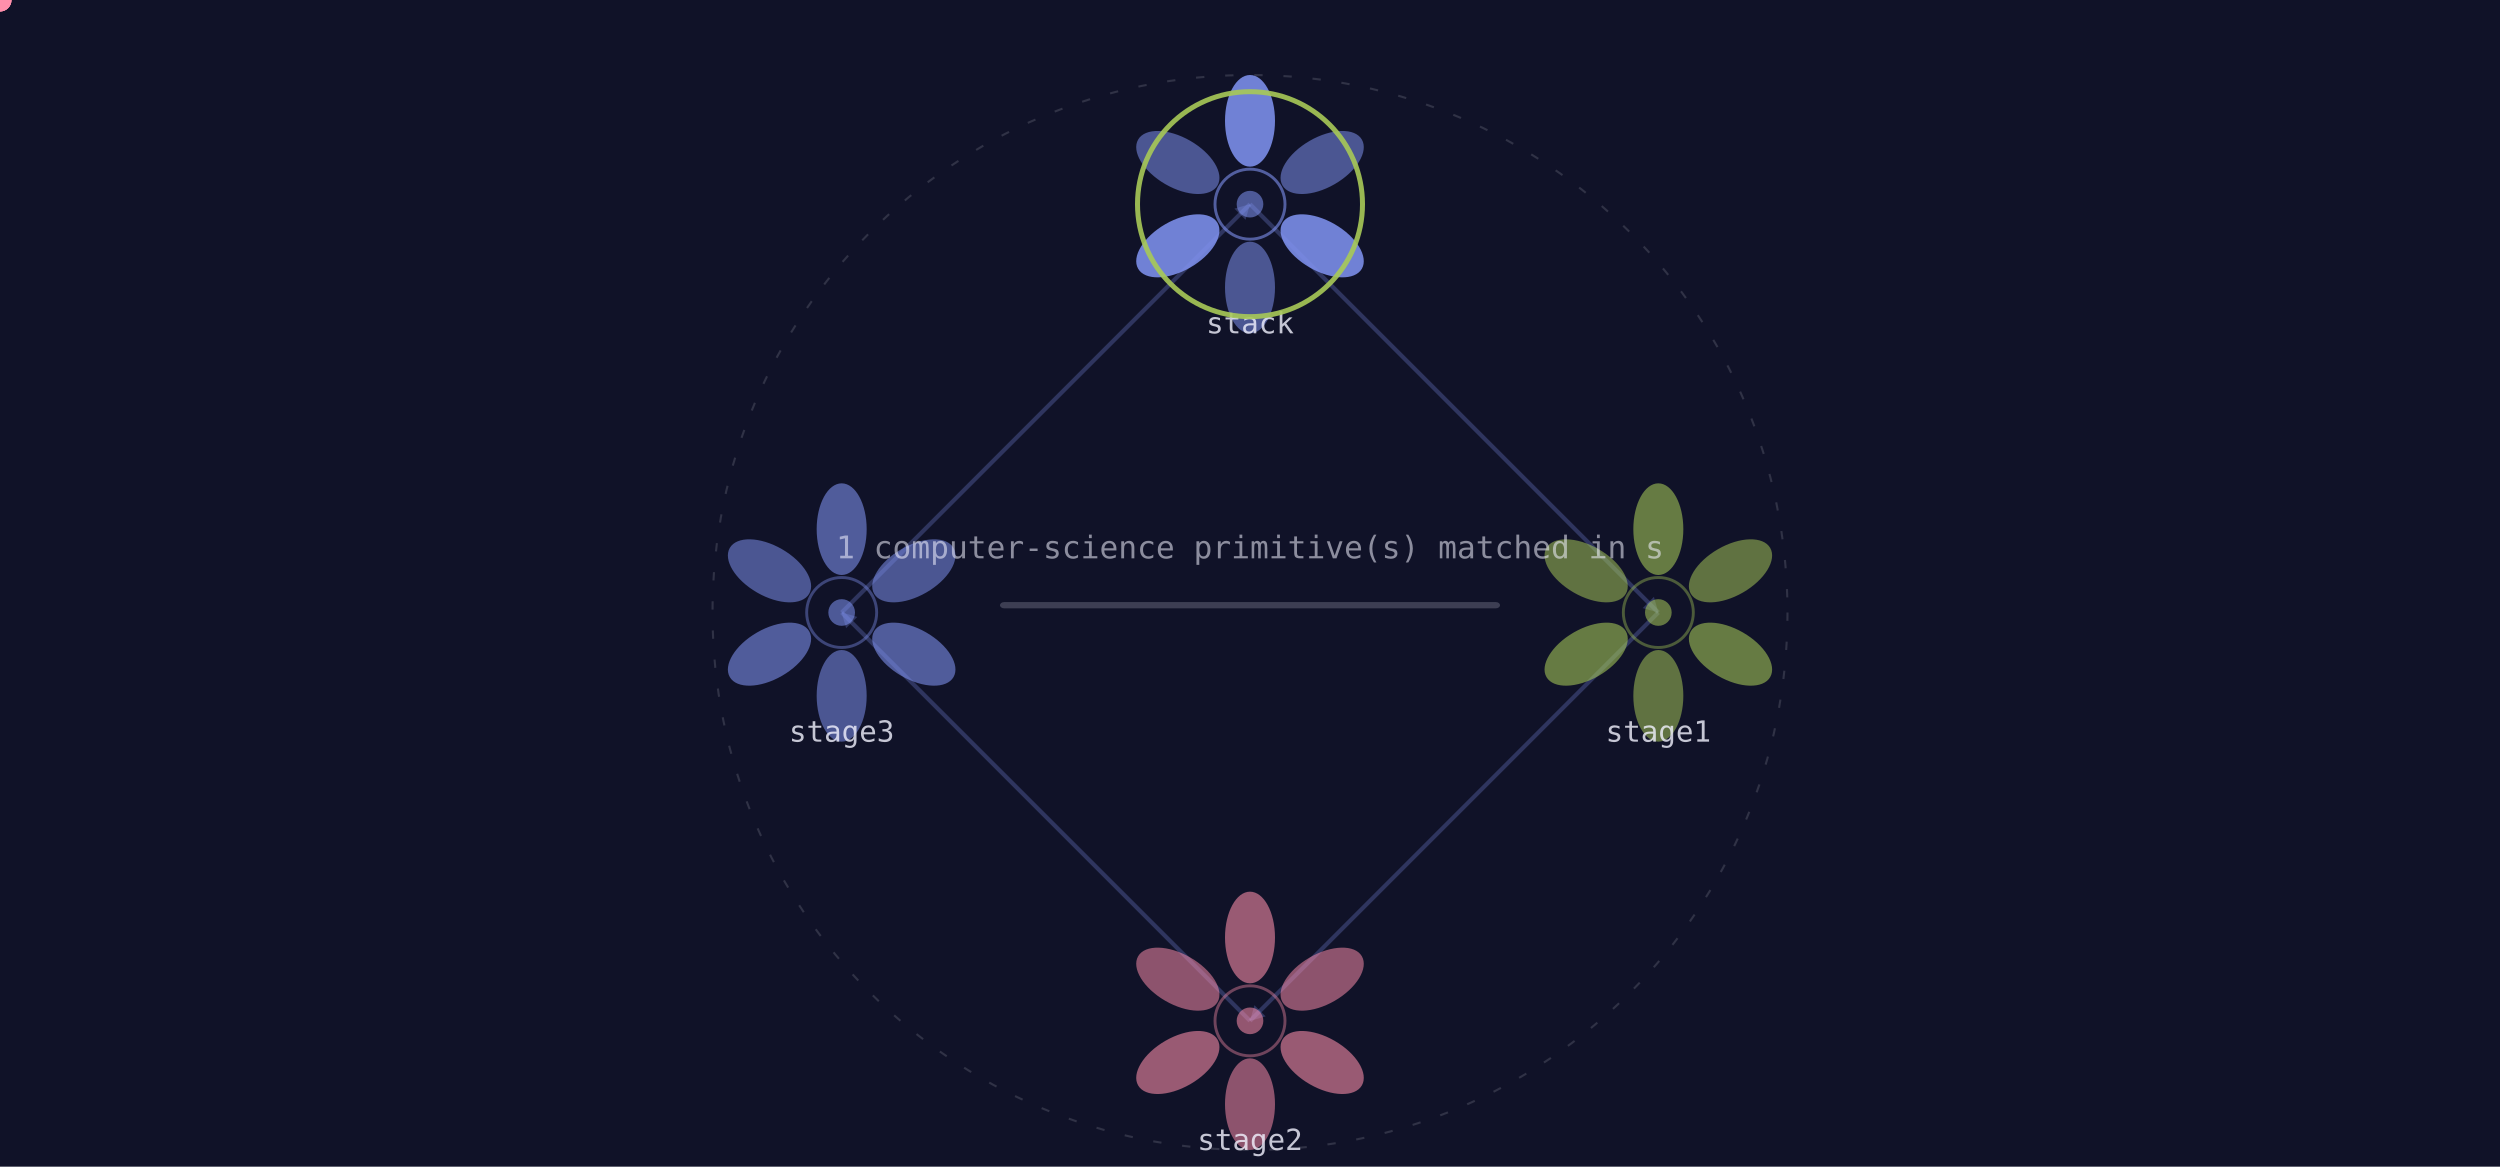
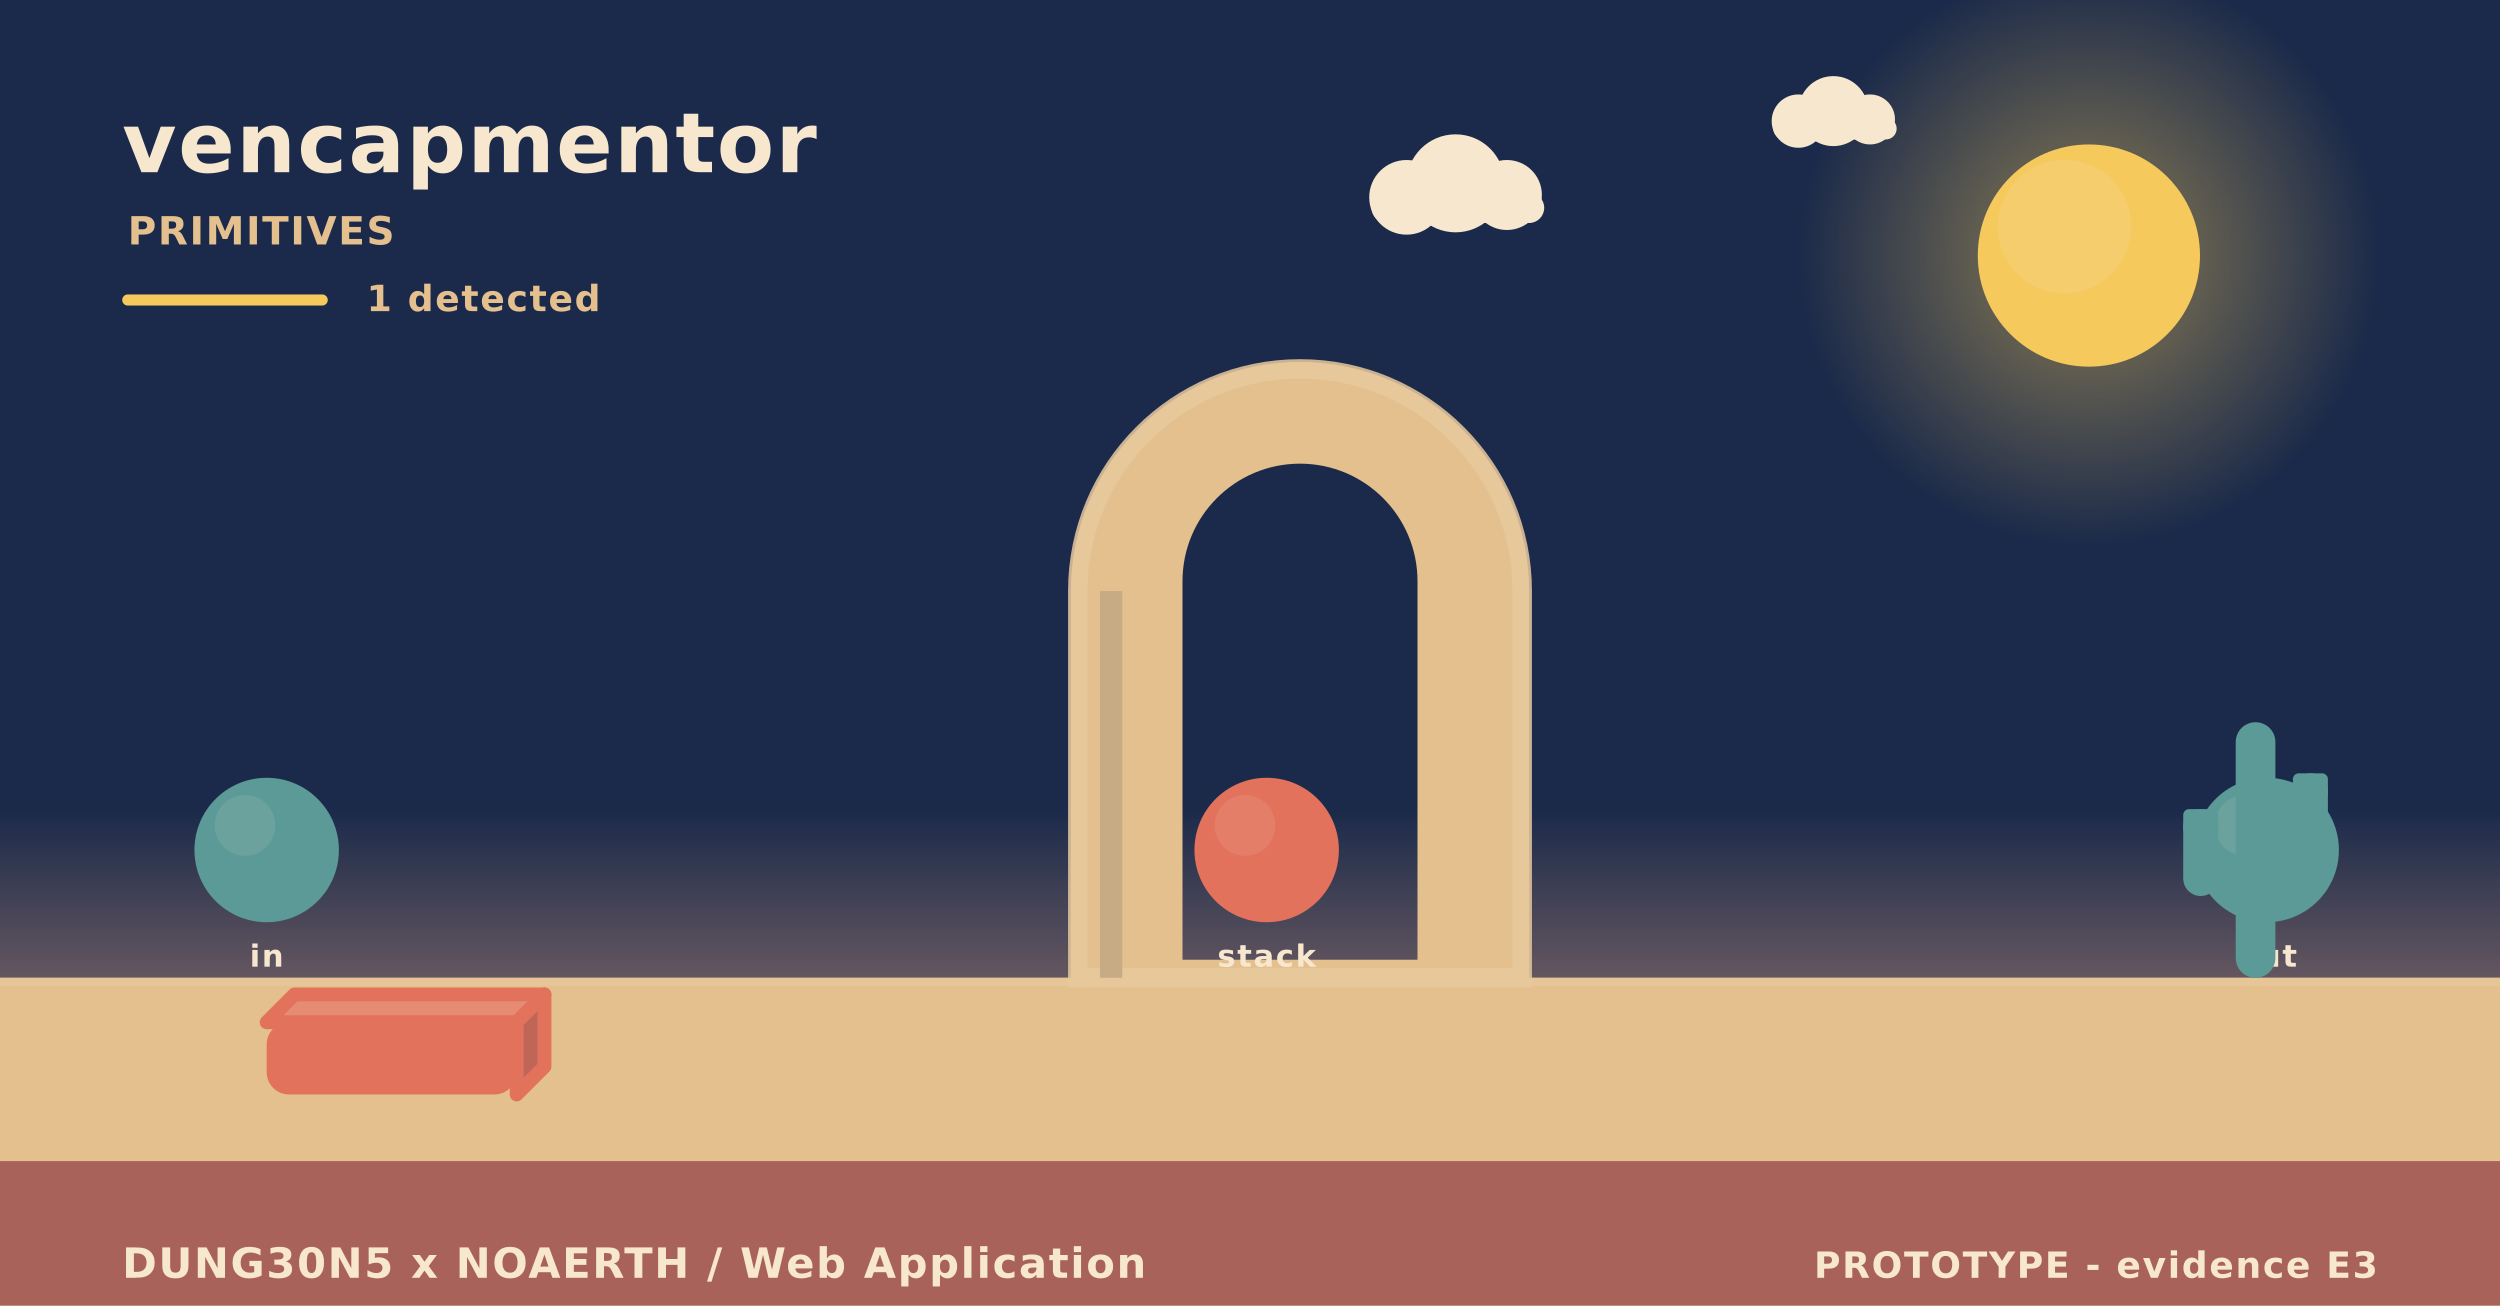
- <svg xmlns="http://www.w3.org/2000/svg" viewBox="0 0 1200 560" width="1200" height="560" role="img" aria-label="vencapmentor state machine">
-   <rect width="1200" height="560" fill="#101228" />
-   <defs>
-     <linearGradient id="gs" x1="0" y1="0" x2="1" y2="1">
-       <stop offset="0%" stop-color="#8093f1" />
-       <stop offset="100%" stop-color="#a7c957" />
-     </linearGradient>
-   </defs>
-   <circle cx="600.00" cy="294.00" r="258.00" fill="none" stroke="rgba(242,242,255,0.140)" stroke-width="1.00" opacity="1.00" stroke-dasharray="4 10" />
-   <line x1="600.00" y1="98.00" x2="796.00" y2="294.00" stroke="rgba(128,147,241,0.500)" stroke-width="2.00" opacity="0.55" />
-   <polygon points="796.00,294.00 793.88,286.50 788.50,291.88" fill="rgba(128,147,241,0.500)" opacity="0.55" />
-   <g opacity="0.9">
-     <circle cx="0.00" cy="0.00" r="5.50" fill="#ff8fab" opacity="1.00" />
-     <animateTransform attributeName="transform" type="translate" values="600.00,98.00 796.00,294.00" dur="7.3s" begin="0.0s" repeatCount="indefinite" />
-     <animateTransform attributeName="transform" type="translate" values="796.00,294.00 600.00,98.00" dur="7.3s" begin="3.65s" repeatCount="indefinite" />
+ <svg xmlns="http://www.w3.org/2000/svg" width="900" height="470" viewBox="0 0 900 470" role="img" aria-label="vencapmentor - how it behaves">
+   <linearGradient id="skys" x1="0" y1="0" x2="0" y2="1">
+     <stop offset="0" stop-color="#1b2a4a" />
+     <stop offset="0.62" stop-color="#1b2a4a" />
+     <stop offset="1" stop-color="#f3ad8a" />
+   </linearGradient>
+   <rect width="900" height="470" fill="url(#skys)" />
+   <radialGradient id="suns">
+     <stop offset="0.35" stop-color="#f5c95c" stop-opacity="0.34" />
+     <stop offset="1" stop-color="#f5c95c" stop-opacity="0" />
+   </radialGradient>
+   <circle cx="752" cy="92" r="104" fill="url(#suns)" />
+   <circle cx="752" cy="92" r="40" fill="#f5c95c" />
+   <circle cx="743.2" cy="81.6" r="24" fill="#f5d27e" opacity="0.5" />
+   <g>
+     <circle cx="524" cy="66" r="17.64" fill="#f6e7ce" />
+     <circle cx="506.36" cy="71.04" r="13.44" fill="#f6e7ce" />
+     <circle cx="542.48" cy="70.2" r="12.6" fill="#f6e7ce" />
+     <rect x="493.76" y="69.36" width="62.16" height="10.92" rx="5.46" fill="#f6e7ce" />
+     <animateTransform attributeName="transform" type="translate" values="0 0;24 0;0 0" dur="36s" begin="0s" repeatCount="indefinite" />
  </g>
-   <line x1="796.00" y1="294.00" x2="600.00" y2="490.00" stroke="rgba(128,147,241,0.500)" stroke-width="2.00" opacity="0.55" />
-   <polygon points="600.00,490.00 607.50,487.88 602.12,482.50" fill="rgba(128,147,241,0.500)" opacity="0.55" />
-   <g opacity="0.9">
-     <circle cx="0.00" cy="0.00" r="5.50" fill="#ff8fab" opacity="1.00" />
-     <animateTransform attributeName="transform" type="translate" values="796.00,294.00 600.00,490.00" dur="7.3s" begin="1.825s" repeatCount="indefinite" />
-     <animateTransform attributeName="transform" type="translate" values="600.00,490.00 796.00,294.00" dur="7.3s" begin="5.475s" repeatCount="indefinite" />
+   <g>
+     <circle cx="660" cy="40" r="12.6" fill="#f6e7ce" />
+     <circle cx="647.4" cy="43.6" r="9.6" fill="#f6e7ce" />
+     <circle cx="673.2" cy="43" r="9" fill="#f6e7ce" />
+     <rect x="638.4" y="42.4" width="44.4" height="7.8" rx="3.9" fill="#f6e7ce" />
+     <animateTransform attributeName="transform" type="translate" values="0 0;-18 0;0 0" dur="46s" begin="3s" repeatCount="indefinite" />
  </g>
-   <line x1="600.00" y1="490.00" x2="404.00" y2="294.00" stroke="rgba(128,147,241,0.500)" stroke-width="2.00" opacity="0.55" />
-   <polygon points="404.00,294.00 406.12,301.50 411.50,296.12" fill="rgba(128,147,241,0.500)" opacity="0.55" />
-   <g opacity="0.9">
-     <circle cx="0.00" cy="0.00" r="5.50" fill="#ff8fab" opacity="1.00" />
-     <animateTransform attributeName="transform" type="translate" values="600.00,490.00 404.00,294.00" dur="7.3s" begin="3.65s" repeatCount="indefinite" />
-     <animateTransform attributeName="transform" type="translate" values="404.00,294.00 600.00,490.00" dur="7.3s" begin="7.3s" repeatCount="indefinite" />
+   <rect x="0" y="352" width="900" height="118" fill="#e3c08d" />
+   <rect x="0" y="352" width="900" height="3" fill="#e6c596" />
+   <text x="44" y="62" font-family="Verdana,DejaVu Sans,sans-serif" font-size="30" font-weight="700" letter-spacing="0.6" fill="#f6e7ce" text-anchor="start">vencapmentor</text>
+   <text x="46" y="88" font-family="Verdana,DejaVu Sans,sans-serif" font-size="14" font-weight="700" letter-spacing="0.6" fill="#e3c08d" text-anchor="start">PRIMITIVES</text>
+   <rect x="44" y="106" width="74" height="4" rx="2" fill="#f5c95c" />
+   <text x="132" y="112" font-family="Verdana,DejaVu Sans,sans-serif" font-size="13" font-weight="700" letter-spacing="0.6" fill="#e3c08d" text-anchor="start">1 detected</text>
+   <path d="M388,352 L388,212.8 A80,80 0 0 1 548,212.8 L548,352 Z M423.2,348 L423.2,209.22 A44.8,44.8 0 0 1 512.8,209.22 L512.8,348 Z" fill="#e3c08d" fill-rule="evenodd" stroke="#e3c08d" stroke-width="5" stroke-linejoin="round" />
+   <path d="M388,352 L388,212.8 A80,80 0 0 1 548,212.8 L548,352 Z" fill="none" stroke="#e8c99d" stroke-width="7" stroke-linecap="round" opacity="0.85" />
+   <rect x="396" y="212.8" width="8" height="139.2" fill="#c7ab84" />
+   <circle cx="96" cy="306" r="26" fill="#5b9a97" />
+   <circle cx="88.2" cy="297.16" r="10.92" fill="#7aa9a2" opacity="0.55" />
+   <text x="96" y="348" font-family="Verdana,DejaVu Sans,sans-serif" font-size="11" font-weight="700" letter-spacing="0.6" fill="#f6e7ce" text-anchor="middle">in</text>
+   <g>
+     <circle cx="456" cy="306" r="26" fill="#e2725b" />
+     <circle cx="448.2" cy="297.16" r="10.92" fill="#e68972" opacity="0.55" />
+     <animate attributeName="opacity" values="0.8;1;0.8" dur="4.6s" begin="0s" repeatCount="indefinite" />
  </g>
-   <line x1="404.00" y1="294.00" x2="600.00" y2="98.00" stroke="rgba(128,147,241,0.500)" stroke-width="2.00" opacity="0.55" />
-   <polygon points="600.00,98.00 592.50,100.12 597.88,105.50" fill="rgba(128,147,241,0.500)" opacity="0.55" />
-   <g opacity="0.9">
-     <circle cx="0.00" cy="0.00" r="5.50" fill="#ff8fab" opacity="1.00" />
-     <animateTransform attributeName="transform" type="translate" values="404.00,294.00 600.00,98.00" dur="7.3s" begin="5.475s" repeatCount="indefinite" />
-     <animateTransform attributeName="transform" type="translate" values="600.00,98.00 404.00,294.00" dur="7.3s" begin="9.125s" repeatCount="indefinite" />
-   </g>
-   <ellipse cx="600.00" cy="58.00" rx="12.00" ry="22.00" fill="rgba(128,147,241,0.900)" opacity="0.95" transform="rotate(0.0 600.00 58.00)" />
-   <ellipse cx="634.64" cy="78.00" rx="12.00" ry="22.00" fill="rgba(128,147,241,0.550)" opacity="0.95" transform="rotate(60.0 634.64 78.00)" />
-   <ellipse cx="634.64" cy="118.00" rx="12.00" ry="22.00" fill="rgba(128,147,241,0.900)" opacity="0.95" transform="rotate(120.0 634.64 118.00)" />
-   <ellipse cx="600.00" cy="138.00" rx="12.00" ry="22.00" fill="rgba(128,147,241,0.550)" opacity="0.95" transform="rotate(180.0 600.00 138.00)" />
-   <ellipse cx="565.36" cy="118.00" rx="12.00" ry="22.00" fill="rgba(128,147,241,0.900)" opacity="0.95" transform="rotate(240.0 565.36 118.00)" />
-   <ellipse cx="565.36" cy="78.00" rx="12.00" ry="22.00" fill="rgba(128,147,241,0.550)" opacity="0.95" transform="rotate(300.0 565.36 78.00)" />
-   <circle cx="600.00" cy="98.00" r="16.80" fill="none" stroke="rgba(128,147,241,0.900)" stroke-width="1.40" opacity="0.66" />
-   <circle cx="600.00" cy="98.00" r="6.40" fill="rgba(128,147,241,0.550)" opacity="1.00" />
-   <text x="600" y="160" font-family="ui-monospace,Menlo,monospace" font-size="14" fill="rgba(242,242,255,0.800)" text-anchor="middle">stack</text>
-   <g>
-     <circle cx="600.00" cy="98.00" r="54.00" fill="none" stroke="#a7c957" stroke-width="2.40" opacity="0.90" />
-     <animate attributeName="opacity" values="0.25;1.0;0.25" dur="14.6s" begin="0.0s" repeatCount="indefinite" />
-   </g>
-   <ellipse cx="796.00" cy="254.00" rx="12.00" ry="22.00" fill="rgba(167,201,87,0.600)" opacity="0.95" transform="rotate(0.0 796.00 254.00)" />
-   <ellipse cx="830.64" cy="274.00" rx="12.00" ry="22.00" fill="rgba(167,201,87,0.550)" opacity="0.95" transform="rotate(60.0 830.64 274.00)" />
-   <ellipse cx="830.64" cy="314.00" rx="12.00" ry="22.00" fill="rgba(167,201,87,0.600)" opacity="0.95" transform="rotate(120.0 830.64 314.00)" />
-   <ellipse cx="796.00" cy="334.00" rx="12.00" ry="22.00" fill="rgba(167,201,87,0.550)" opacity="0.95" transform="rotate(180.0 796.00 334.00)" />
-   <ellipse cx="761.36" cy="314.00" rx="12.00" ry="22.00" fill="rgba(167,201,87,0.600)" opacity="0.95" transform="rotate(240.0 761.36 314.00)" />
-   <ellipse cx="761.36" cy="274.00" rx="12.00" ry="22.00" fill="rgba(167,201,87,0.550)" opacity="0.95" transform="rotate(300.0 761.36 274.00)" />
-   <circle cx="796.00" cy="294.00" r="16.80" fill="none" stroke="rgba(167,201,87,0.600)" stroke-width="1.40" opacity="0.66" />
-   <circle cx="796.00" cy="294.00" r="6.40" fill="rgba(167,201,87,0.550)" opacity="1.00" />
-   <text x="796" y="356" font-family="ui-monospace,Menlo,monospace" font-size="14" fill="rgba(242,242,255,0.800)" text-anchor="middle">stage1</text>
-   <ellipse cx="600.00" cy="450.00" rx="12.00" ry="22.00" fill="rgba(255,143,171,0.600)" opacity="0.95" transform="rotate(0.0 600.00 450.00)" />
-   <ellipse cx="634.64" cy="470.00" rx="12.00" ry="22.00" fill="rgba(255,143,171,0.550)" opacity="0.95" transform="rotate(60.0 634.64 470.00)" />
-   <ellipse cx="634.64" cy="510.00" rx="12.00" ry="22.00" fill="rgba(255,143,171,0.600)" opacity="0.95" transform="rotate(120.0 634.64 510.00)" />
-   <ellipse cx="600.00" cy="530.00" rx="12.00" ry="22.00" fill="rgba(255,143,171,0.550)" opacity="0.95" transform="rotate(180.0 600.00 530.00)" />
-   <ellipse cx="565.36" cy="510.00" rx="12.00" ry="22.00" fill="rgba(255,143,171,0.600)" opacity="0.95" transform="rotate(240.0 565.36 510.00)" />
-   <ellipse cx="565.36" cy="470.00" rx="12.00" ry="22.00" fill="rgba(255,143,171,0.550)" opacity="0.95" transform="rotate(300.0 565.36 470.00)" />
-   <circle cx="600.00" cy="490.00" r="16.80" fill="none" stroke="rgba(255,143,171,0.600)" stroke-width="1.40" opacity="0.66" />
-   <circle cx="600.00" cy="490.00" r="6.40" fill="rgba(255,143,171,0.550)" opacity="1.00" />
-   <text x="600" y="552" font-family="ui-monospace,Menlo,monospace" font-size="14" fill="rgba(242,242,255,0.800)" text-anchor="middle">stage2</text>
-   <ellipse cx="404.00" cy="254.00" rx="12.00" ry="22.00" fill="rgba(128,147,241,0.600)" opacity="0.95" transform="rotate(0.0 404.00 254.00)" />
-   <ellipse cx="438.64" cy="274.00" rx="12.00" ry="22.00" fill="rgba(128,147,241,0.550)" opacity="0.95" transform="rotate(60.0 438.64 274.00)" />
-   <ellipse cx="438.64" cy="314.00" rx="12.00" ry="22.00" fill="rgba(128,147,241,0.600)" opacity="0.95" transform="rotate(120.0 438.64 314.00)" />
-   <ellipse cx="404.00" cy="334.00" rx="12.00" ry="22.00" fill="rgba(128,147,241,0.550)" opacity="0.95" transform="rotate(180.0 404.00 334.00)" />
-   <ellipse cx="369.36" cy="314.00" rx="12.00" ry="22.00" fill="rgba(128,147,241,0.600)" opacity="0.95" transform="rotate(240.0 369.36 314.00)" />
-   <ellipse cx="369.36" cy="274.00" rx="12.00" ry="22.00" fill="rgba(128,147,241,0.550)" opacity="0.95" transform="rotate(300.0 369.36 274.00)" />
-   <circle cx="404.00" cy="294.00" r="16.80" fill="none" stroke="rgba(128,147,241,0.600)" stroke-width="1.40" opacity="0.66" />
-   <circle cx="404.00" cy="294.00" r="6.40" fill="rgba(128,147,241,0.550)" opacity="1.00" />
-   <text x="404" y="356" font-family="ui-monospace,Menlo,monospace" font-size="14" fill="rgba(242,242,255,0.800)" text-anchor="middle">stage3</text>
-   <rect x="480.00" y="289.00" width="240.00" height="3.00" rx="2.00" fill="rgba(242,242,255,0.200)" opacity="1.00" />
-   <text x="600" y="268" font-family="ui-monospace,Menlo,monospace" font-size="15" fill="rgba(242,242,255,0.550)" text-anchor="middle">1 computer-science primitive(s) matched in s</text>
+   <text x="456" y="348" font-family="Verdana,DejaVu Sans,sans-serif" font-size="11" font-weight="700" letter-spacing="0.6" fill="#f6e7ce" text-anchor="middle">stack</text>
+   <circle cx="816" cy="306" r="26" fill="#5b9a97" />
+   <circle cx="808.2" cy="297.16" r="10.92" fill="#7aa9a2" opacity="0.55" />
+   <text x="816" y="348" font-family="Verdana,DejaVu Sans,sans-serif" font-size="11" font-weight="700" letter-spacing="0.6" fill="#f6e7ce" text-anchor="middle">out</text>
+   <path d="M96,368 L186,368 L196,358 L106,358 Z" fill="#e68c74" stroke="#e2725b" stroke-width="5" stroke-linejoin="round" />
+   <path d="M186,368 L196,358 L196,384 L186,394 Z" fill="#c06658" stroke="#e2725b" stroke-width="5" stroke-linejoin="round" />
+   <rect x="96" y="368" width="90" height="26" rx="8" fill="#e2725b" />
+   <rect x="804.86" y="260" width="14.28" height="92" rx="7.14" fill="#5b9a97" />
+   <rect x="785.96" y="291.28" width="12.6" height="31.28" rx="6.3" fill="#5b9a97" />
+   <rect x="785.96" y="291.28" width="12.6" height="9.2" rx="2.1" fill="#5b9a97" />
+   <rect x="825.44" y="278.4" width="12.6" height="31.28" rx="6.3" fill="#5b9a97" />
+   <rect x="825.44" y="278.4" width="12.6" height="9.2" rx="2.1" fill="#5b9a97" />
+   <rect x="0" y="418" width="900" height="52" rx="0" fill="#a65c56" opacity="0.94" />
+   <text x="44" y="460" font-family="Verdana,DejaVu Sans,sans-serif" font-size="15" font-weight="700" letter-spacing="0.6" fill="#f6e7ce" text-anchor="start">DUNG30N5 x NOAERTH  /  Web Application</text>
+   <text x="856" y="460" font-family="Verdana,DejaVu Sans,sans-serif" font-size="13" font-weight="700" letter-spacing="0.6" fill="#f6e7ce" text-anchor="end">PROTOTYPE  -  evidence E3</text>
</svg>
